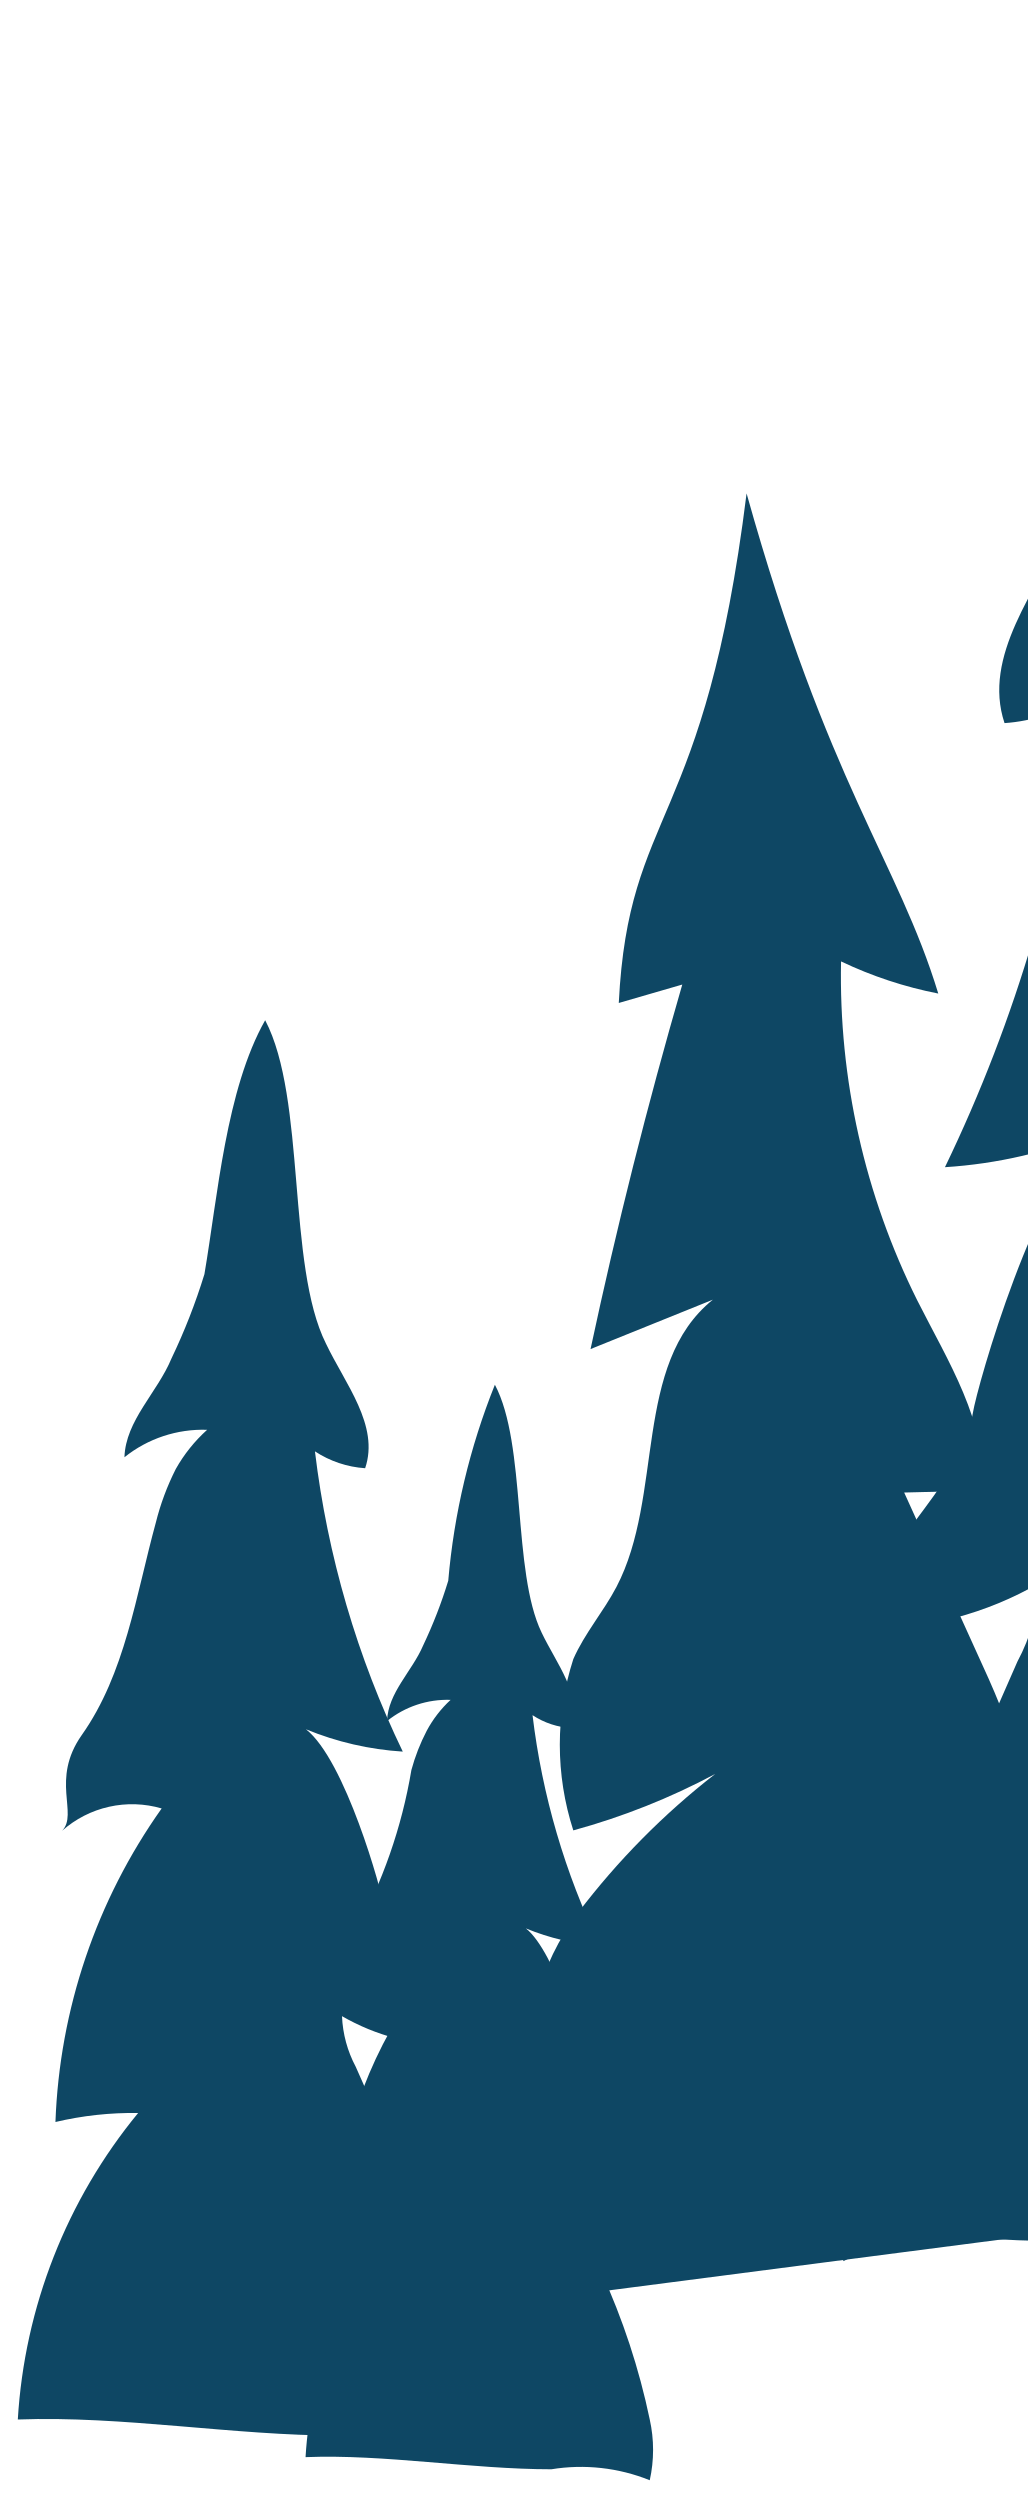
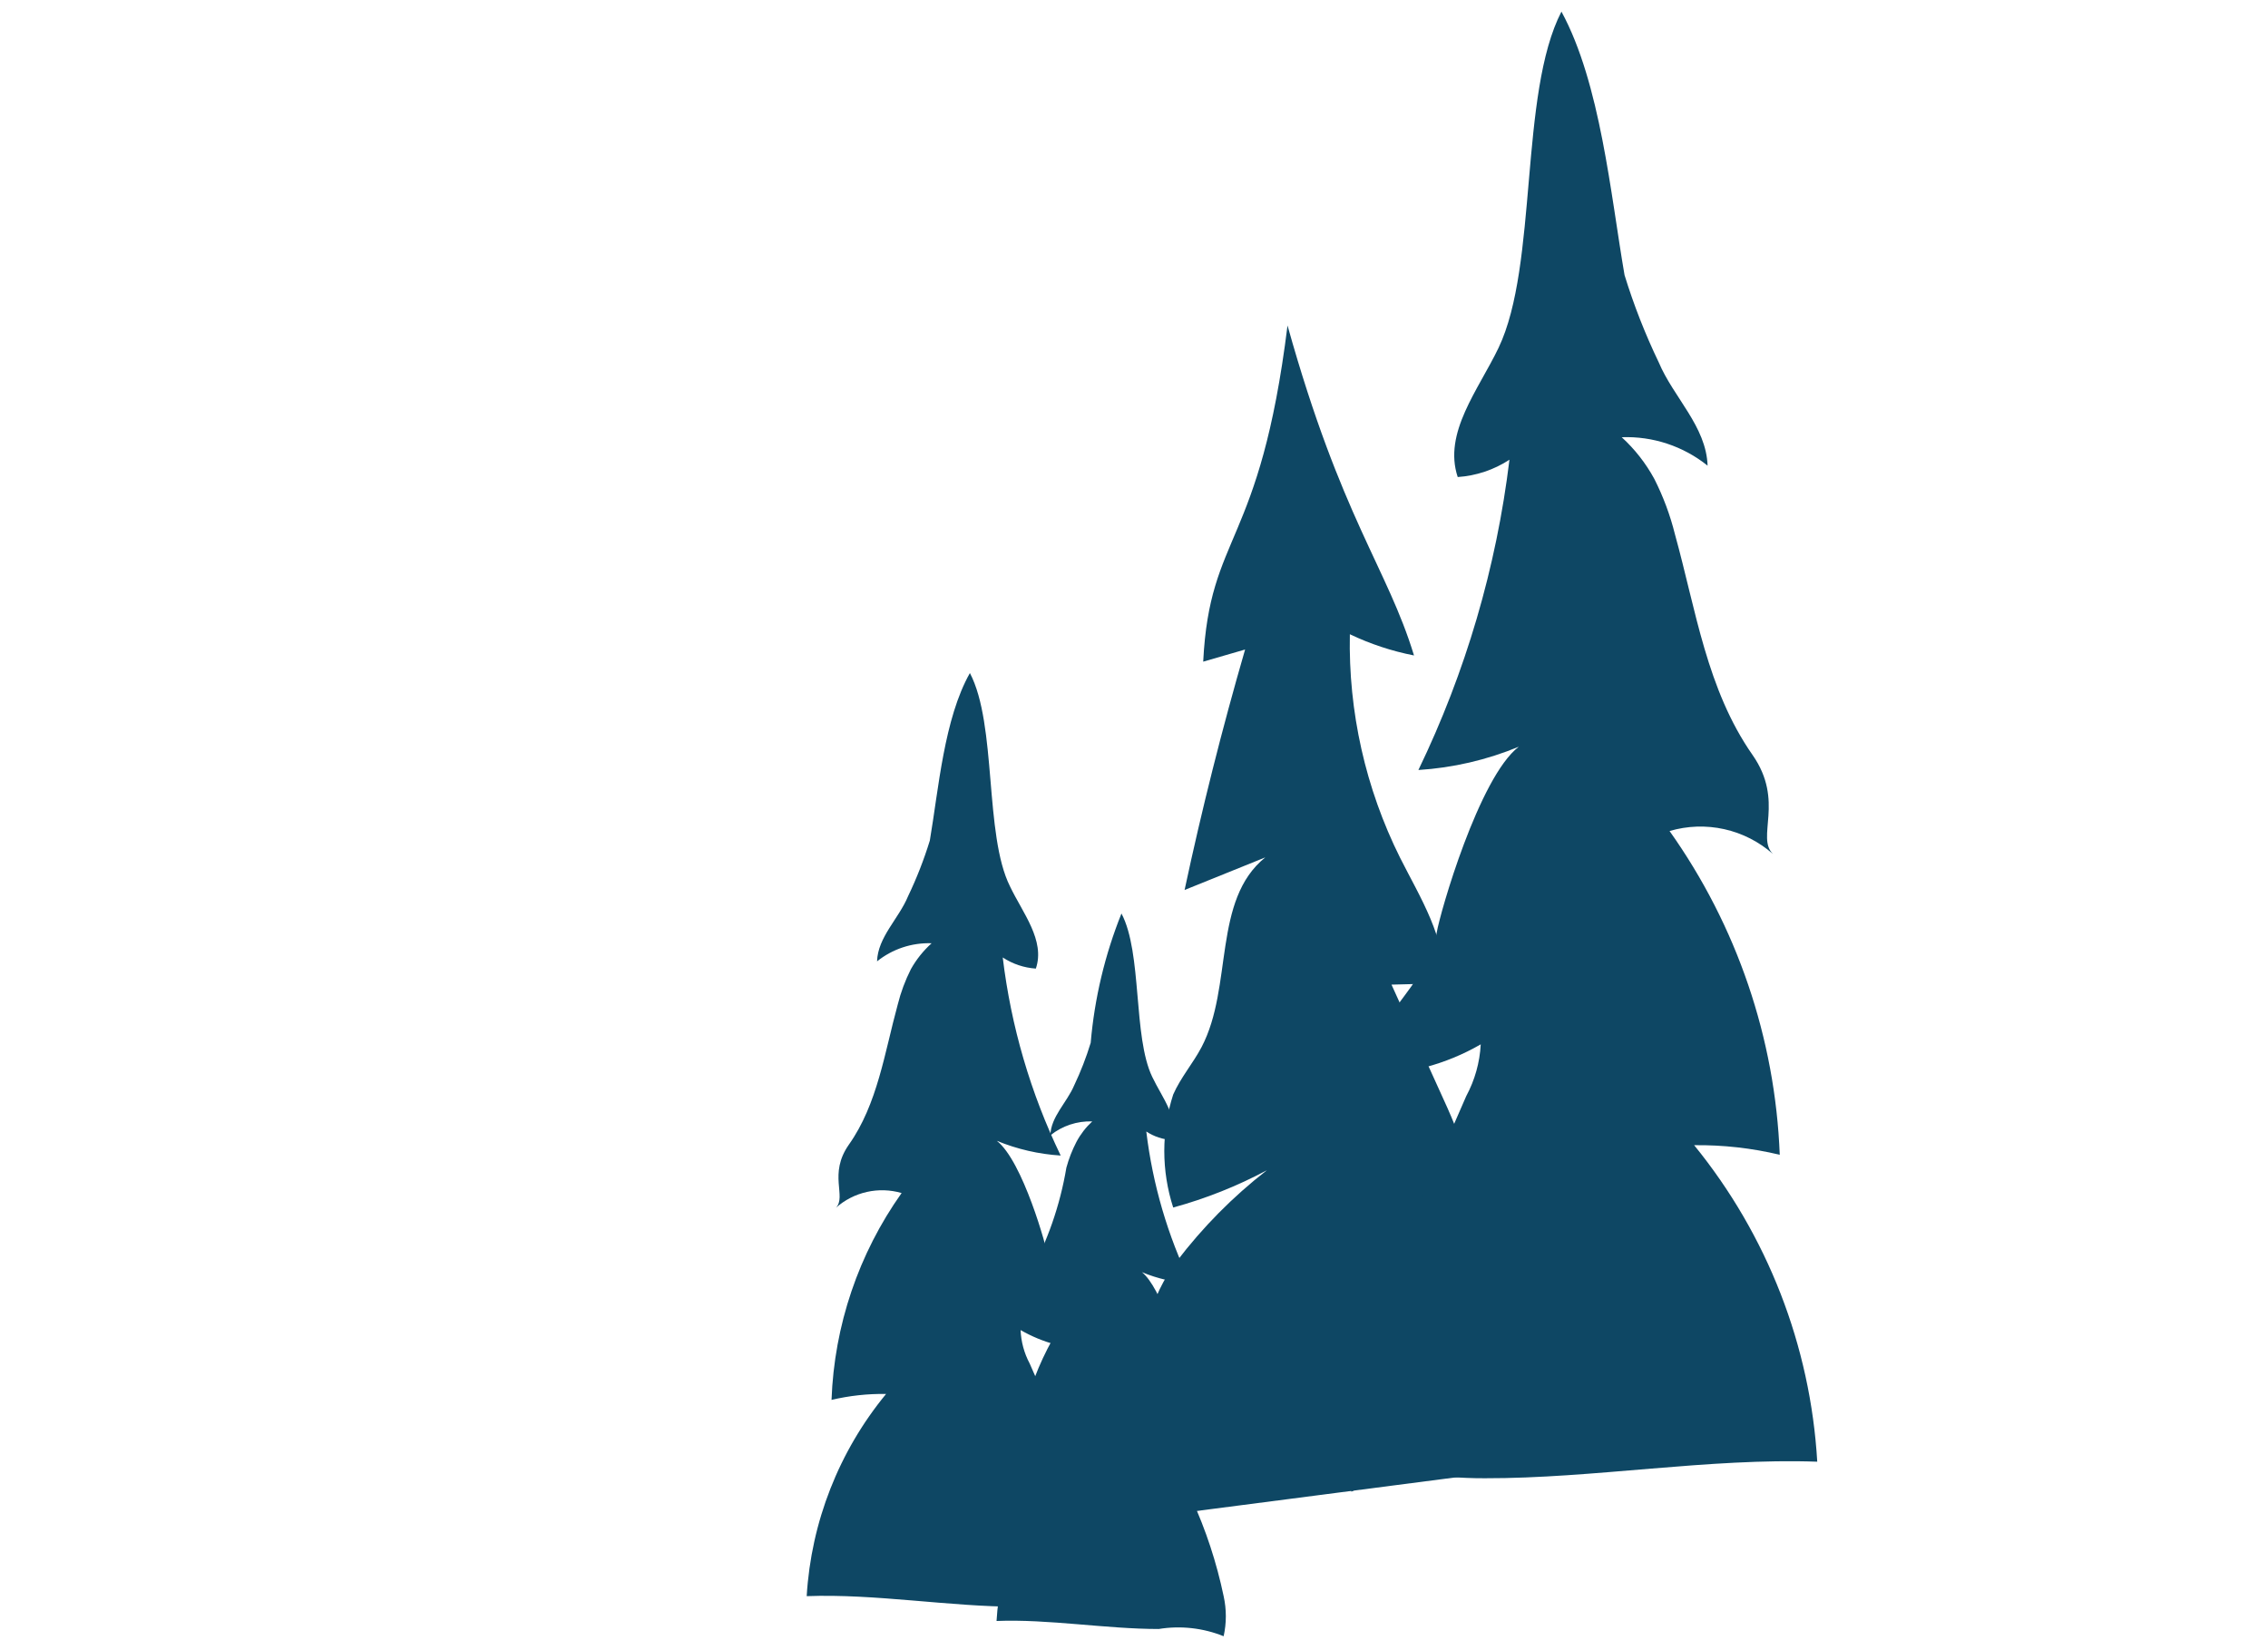
- <svg xmlns="http://www.w3.org/2000/svg" viewBox="0 0 37 90" fill="none">
+ <svg xmlns="http://www.w3.org/2000/svg" height="160" width="220" viewBox="0 0 37 90" fill="none">
  <path d="M18.395 82.911C18.155 81.867 19.185 80.992 19.566 79.99C20.117 78.579 19.34 76.985 19.072 75.461C18.771 73.111 19.399 70.737 20.822 68.843C22.241 66.976 23.896 65.301 25.748 63.862C24.126 64.728 22.412 65.409 20.639 65.894C19.991 63.89 19.991 61.732 20.639 59.728C21.048 58.797 21.726 58.02 22.191 57.132C23.913 53.844 22.77 49.117 25.663 46.788L21.26 48.566C22.201 44.164 23.302 39.79 24.562 35.444L22.276 36.107C22.629 29.052 25.367 29.898 26.877 17.763C29.812 28.262 32.324 30.999 33.778 35.768C32.567 35.531 31.391 35.142 30.278 34.611C30.192 38.837 31.131 43.02 33.016 46.803C34.117 48.99 35.556 51.219 35.373 53.66L32.55 53.731L35.373 59.954C36.544 62.493 37.702 65.598 36.22 67.954C36.013 68.208 35.885 68.517 35.853 68.843C35.853 69.323 36.361 69.633 36.756 69.901C39.903 71.99 40.651 76.209 41.131 79.962L18.395 82.911Z" fill="#0E4764" />
  <path d="M30.363 81.402C30.036 79.928 30.036 78.402 30.363 76.928C31.148 73.175 32.35 69.521 33.947 66.035C34.823 63.956 35.716 61.882 36.629 59.812C37.097 58.942 37.367 57.978 37.419 56.99C35.511 58.093 33.343 58.667 31.139 58.655C31.238 55.721 34.569 53.787 35.02 50.881C35.19 49.836 37.321 42.414 39.494 40.749C37.751 41.471 35.901 41.9 34.018 42.019C36.593 36.686 38.272 30.965 38.986 25.087C38.142 25.638 37.17 25.964 36.163 26.032C35.359 23.619 37.292 21.277 38.393 18.977C40.552 14.461 39.508 5.12 41.823 0.633C43.954 4.556 44.504 10.595 45.266 15.012C45.768 16.641 46.391 18.23 47.129 19.767C47.934 21.686 49.726 23.266 49.797 25.411C48.472 24.347 46.809 23.796 45.111 23.859C45.825 24.512 46.426 25.28 46.889 26.131C47.378 27.096 47.757 28.114 48.018 29.165C49.161 33.285 49.754 37.631 52.252 41.201C54.016 43.727 52.422 45.702 53.367 46.605C52.61 45.935 51.694 45.468 50.707 45.248C49.719 45.028 48.692 45.063 47.722 45.349C51.399 50.529 53.488 56.668 53.734 63.016C52.204 62.65 50.635 62.475 49.063 62.493C53.06 67.402 55.411 73.445 55.78 79.765C49.881 79.553 43.544 80.682 37.645 80.668C34.95 80.682 32.776 80.089 30.363 81.402Z" fill="#0E4764" />
  <path d="M16.786 88.104C16.99 87.174 16.99 86.212 16.786 85.282C16.29 82.895 15.527 80.571 14.514 78.354C13.959 77.027 13.39 75.71 12.806 74.403C12.507 73.841 12.338 73.219 12.312 72.582C13.526 73.283 14.905 73.648 16.306 73.641C16.306 71.778 14.119 70.55 13.836 68.702C13.738 68.039 12.425 63.354 11.014 62.254C12.124 62.711 13.302 62.983 14.5 63.058C12.857 59.654 11.789 56.002 11.338 52.249C11.878 52.604 12.501 52.813 13.145 52.856C13.667 51.318 12.425 49.822 11.734 48.369C10.322 45.547 11.028 39.55 9.546 36.728C8.135 39.225 7.838 43.063 7.359 45.871C7.039 46.911 6.643 47.925 6.173 48.905C5.665 50.133 4.522 51.135 4.48 52.461C5.322 51.786 6.379 51.436 7.457 51.473C7.007 51.879 6.625 52.355 6.328 52.884C6.017 53.5 5.775 54.148 5.609 54.817C4.889 57.442 4.508 60.25 2.941 62.465C1.812 64.074 2.828 65.287 2.236 65.908C2.716 65.482 3.297 65.184 3.924 65.044C4.551 64.903 5.203 64.924 5.82 65.104C3.472 68.413 2.143 72.337 1.996 76.392C2.971 76.162 3.971 76.053 4.973 76.068C2.4 79.196 0.883 83.059 0.641 87.102C4.395 86.961 8.417 87.681 12.185 87.681C13.865 87.652 15.29 87.272 16.786 88.104Z" fill="#0E4764" />
  <path d="M23.391 89.289C23.551 88.569 23.551 87.822 23.391 87.102C23.008 85.269 22.421 83.485 21.641 81.782C21.218 80.766 20.78 79.755 20.328 78.749C20.097 78.313 19.966 77.831 19.947 77.338C20.878 77.878 21.934 78.16 23.01 78.156C23.01 76.745 21.345 75.785 21.119 74.36C21.034 73.852 19.99 70.254 18.931 69.422C19.78 69.774 20.681 69.984 21.599 70.043C20.337 67.43 19.517 64.626 19.171 61.746C19.592 62.024 20.079 62.185 20.582 62.211C20.978 61.04 20.032 59.897 19.496 58.768C18.437 56.567 18.959 52.009 17.816 49.85C16.911 52.106 16.345 54.484 16.137 56.906C15.894 57.703 15.592 58.481 15.234 59.234C14.838 60.165 13.963 60.941 13.935 61.957C14.581 61.437 15.393 61.167 16.222 61.195C15.874 61.516 15.583 61.893 15.361 62.31C15.127 62.759 14.943 63.232 14.81 63.721C14.465 65.779 13.773 67.764 12.764 69.591C11.903 70.819 12.679 71.792 12.228 72.23C12.597 71.904 13.044 71.677 13.525 71.571C14.007 71.465 14.507 71.483 14.98 71.623C13.184 74.151 12.164 77.147 12.044 80.245C12.788 80.067 13.551 79.982 14.316 79.99C12.344 82.391 11.183 85.355 11 88.457C13.822 88.344 16.97 88.894 19.849 88.894C21.043 88.7 22.269 88.836 23.391 89.289Z" fill="#0E4764" />
</svg>
